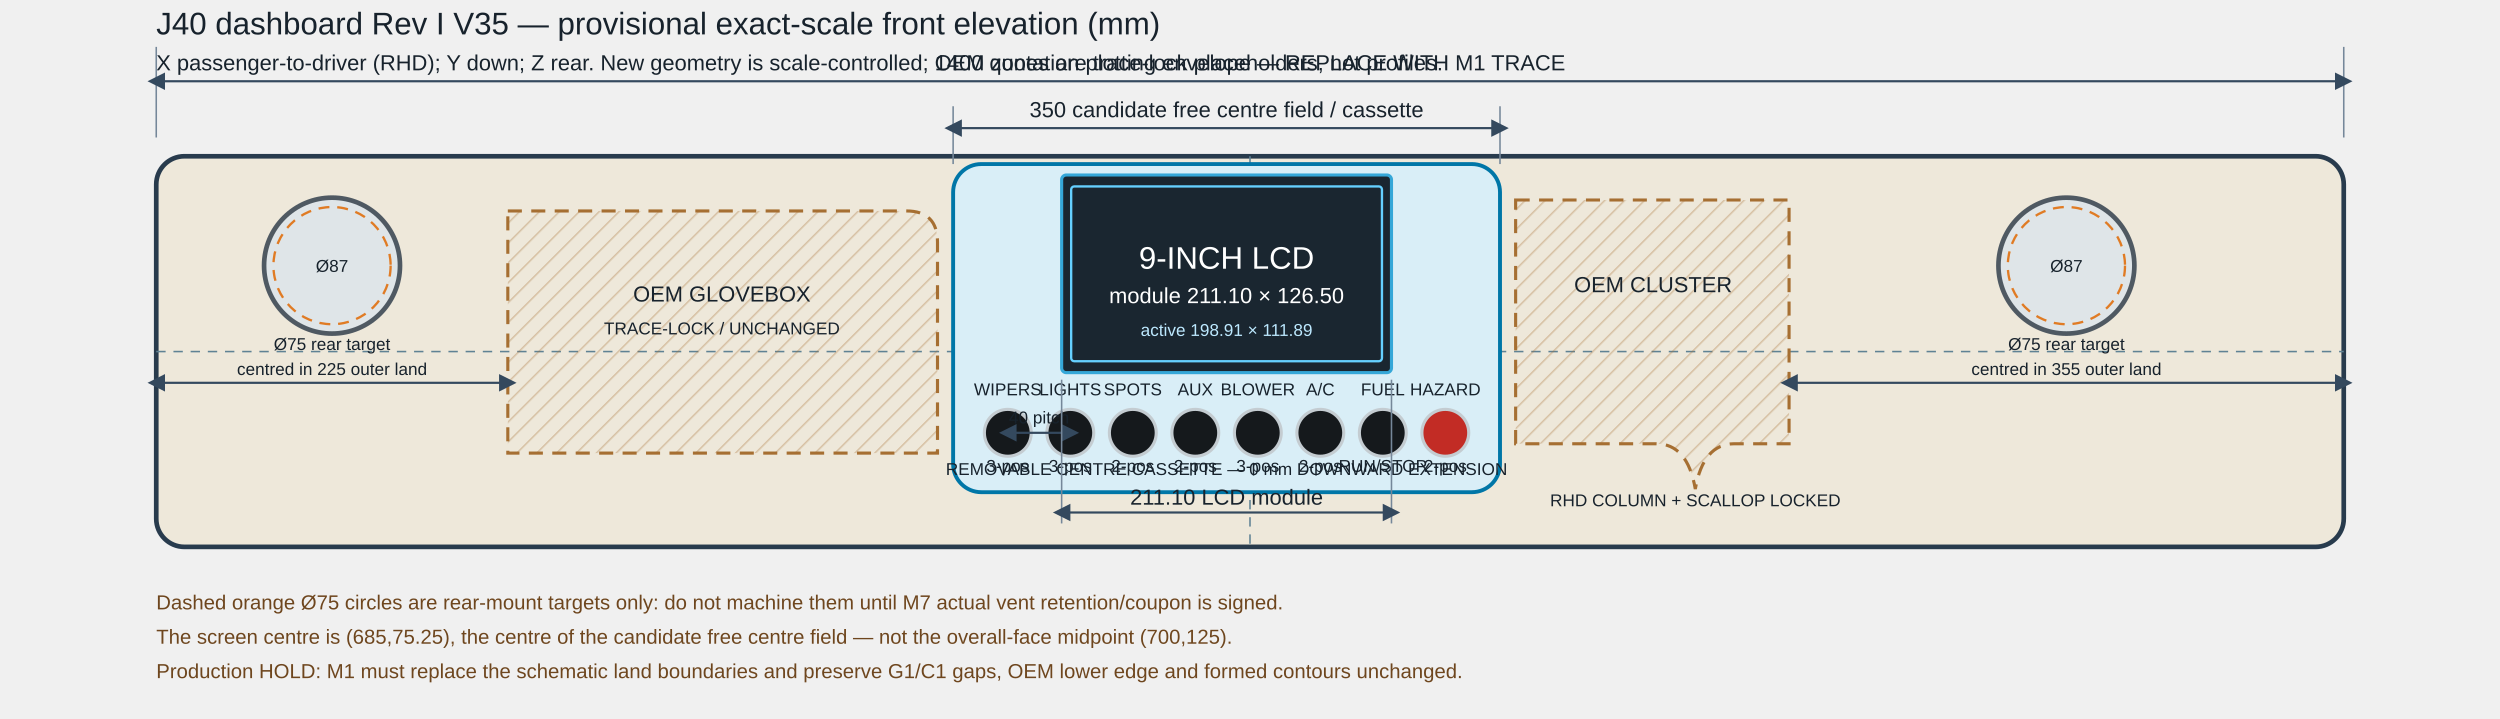
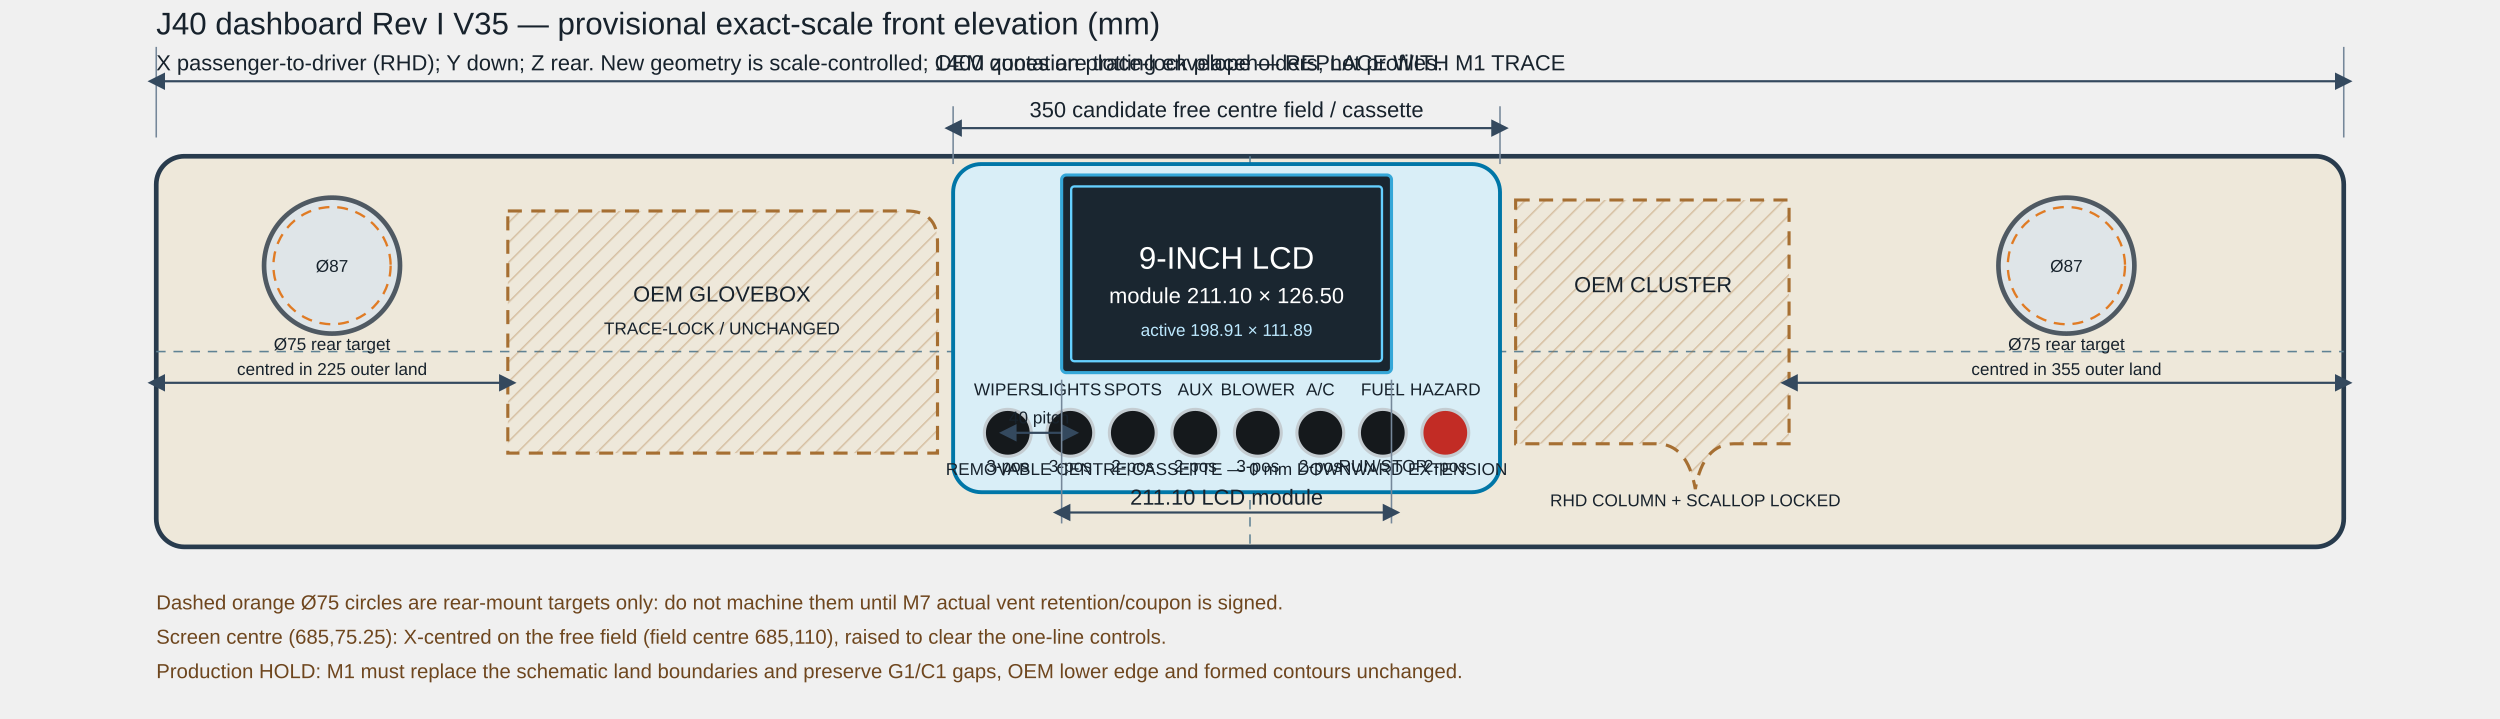
<svg xmlns="http://www.w3.org/2000/svg" width="1600mm" height="460mm" viewBox="-100 -100 1600 460">
  <defs>
    <marker id="arrow" markerWidth="8" markerHeight="8" refX="4" refY="4" orient="auto-start-reverse">
      <path d="M0 0 L8 4 L0 8 z" fill="#34495e" />
    </marker>
    <pattern id="hatch" width="9" height="9" patternUnits="userSpaceOnUse" patternTransform="rotate(45)">
      <line x1="0" y1="0" x2="0" y2="9" stroke="#a66f32" stroke-width="2" />
    </pattern>
    <style>
      text{font-family:Arial,Helvetica,sans-serif;fill:#17222c}.face{fill:#eee8da;stroke:#283b4d;stroke-width:3}.oem{fill:url(#hatch);fill-opacity:.32;stroke:#a66f32;stroke-width:2;stroke-dasharray:9 6}.cass{fill:#d9eef7;stroke:#0076a7;stroke-width:2.5}.screen{fill:#1a2630;stroke:#35a7d8;stroke-width:2}.active{fill:none;stroke:#65d0ff;stroke-width:1.5}.vent{fill:#dfe5e8;stroke:#4f5962;stroke-width:3}.rear{fill:none;stroke:#e07b24;stroke-width:1.5;stroke-dasharray:7 5}.selector{fill:#15191c;stroke:#c4ccd1;stroke-width:2}.hazard{fill:#c22c25;stroke:#c4ccd1;stroke-width:2}.datum{stroke:#5f8294;stroke-width:1;stroke-dasharray:6 5}.dim{fill:none;stroke:#34495e;stroke-width:1.4;marker-start:url(#arrow);marker-end:url(#arrow)}.ext{stroke:#758799;stroke-width:1}.t{font-size:20px}.s{font-size:14px}.xs{font-size:11px}.note{font-size:13px;fill:#6e461e}.screenText{fill:#fff}.screenSubtext{fill:#bde9ff}
    </style>
  </defs>
  <text x="0" y="-78" class="t">J40 dashboard Rev I V35 — provisional exact-scale front elevation (mm)</text>
  <text x="0" y="-55" class="s">X passenger-to-driver (RHD); Y down; Z rear. New geometry is scale-controlled; OEM zones are trace-lock placeholders, not profiles.</text>
  <rect x="0" y="0" width="1400" height="250" rx="18" class="face" />
  <line x1="700" y1="0" x2="700" y2="250" class="datum" />
  <line x1="0" y1="125" x2="1400" y2="125" class="datum" />
  <path d="M225 35 H480 Q500 35 500 55 V190 H225 Z" class="oem" />
  <text x="362" y="93" text-anchor="middle" class="s">OEM GLOVEBOX</text>
  <text x="362" y="114" text-anchor="middle" class="xs">TRACE-LOCK / UNCHANGED</text>
  <path d="M870 28 H1045 V184 H1010 Q990 184 985 213 Q980 184 960 184 H870 Z" class="oem" />
  <text x="958" y="87" text-anchor="middle" class="s">OEM CLUSTER</text>
  <text x="985" y="224" text-anchor="middle" class="xs">RHD COLUMN + SCALLOP LOCKED</text>
  <circle cx="112.5" cy="70" r="43.5" class="vent" />
  <circle cx="112.5" cy="70" r="37.5" class="rear" />
  <text x="112.5" y="74" text-anchor="middle" class="xs">Ø87</text>
  <circle cx="1222.5" cy="70" r="43.5" class="vent" />
  <circle cx="1222.5" cy="70" r="37.5" class="rear" />
  <text x="1222.5" y="74" text-anchor="middle" class="xs">Ø87</text>
  <text x="112.5" y="124" text-anchor="middle" class="xs">Ø75 rear target</text>
  <text x="1222.5" y="124" text-anchor="middle" class="xs">Ø75 rear target</text>
  <line x1="0" y1="145" x2="225" y2="145" class="dim" />
  <text x="112.5" y="140" text-anchor="middle" class="xs">centred in 225 outer land</text>
  <line x1="1045" y1="145" x2="1400" y2="145" class="dim" />
  <text x="1222.5" y="140" text-anchor="middle" class="xs">centred in 355 outer land</text>
  <rect x="510" y="5" width="350" height="210" rx="18" class="cass" />
  <text x="685" y="204" text-anchor="middle" class="xs">REMOVABLE CENTRE CASSETTE — 0 mm DOWNWARD EXTENSION</text>
  <rect x="579.45" y="12" width="211.10" height="126.50" rx="3" class="screen" />
  <rect x="585.545" y="19.305" width="198.91" height="111.89" rx="2" class="active" />
  <text x="685" y="72" text-anchor="middle" class="t screenText">9-INCH LCD</text>
  <text x="685" y="94" text-anchor="middle" class="s screenText">module 211.10 × 126.50</text>
  <text x="685" y="115" text-anchor="middle" class="xs screenSubtext">active 198.91 × 111.89</text>
  <g>
    <circle cx="545" cy="177" r="15" class="selector" />
    <circle cx="585" cy="177" r="15" class="selector" />
    <circle cx="625" cy="177" r="15" class="selector" />
    <circle cx="665" cy="177" r="15" class="selector" />
    <circle cx="705" cy="177" r="15" class="selector" />
    <circle cx="745" cy="177" r="15" class="selector" />
    <circle cx="785" cy="177" r="15" class="selector" />
    <circle cx="825" cy="177" r="15" class="hazard" />
    <text x="545" y="153" text-anchor="middle" class="xs">WIPERS</text>
    <text x="585" y="153" text-anchor="middle" class="xs">LIGHTS</text>
    <text x="625" y="153" text-anchor="middle" class="xs">SPOTS</text>
    <text x="665" y="153" text-anchor="middle" class="xs">AUX</text>
    <text x="705" y="153" text-anchor="middle" class="xs">BLOWER</text>
    <text x="745" y="153" text-anchor="middle" class="xs">A/C</text>
    <text x="785" y="153" text-anchor="middle" class="xs">FUEL</text>
    <text x="825" y="153" text-anchor="middle" class="xs">HAZARD</text>
    <text x="545" y="202" text-anchor="middle" class="xs">3-pos</text>
    <text x="585" y="202" text-anchor="middle" class="xs">3-pos</text>
    <text x="625" y="202" text-anchor="middle" class="xs">2-pos</text>
    <text x="665" y="202" text-anchor="middle" class="xs">2-pos</text>
    <text x="705" y="202" text-anchor="middle" class="xs">3-pos</text>
    <text x="745" y="202" text-anchor="middle" class="xs">2-pos</text>
    <text x="785" y="202" text-anchor="middle" class="xs">RUN/STOP</text>
    <text x="825" y="202" text-anchor="middle" class="xs">2-pos</text>
  </g>
  <line x1="510" y1="5" x2="510" y2="-32" class="ext" />
  <line x1="860" y1="5" x2="860" y2="-32" class="ext" />
  <line x1="510" y1="-18" x2="860" y2="-18" class="dim" />
  <text x="685" y="-25" text-anchor="middle" class="s">350 candidate free centre field / cassette</text>
  <line x1="545" y1="177" x2="585" y2="177" class="dim" />
  <text x="565" y="171" text-anchor="middle" class="xs">40 pitch</text>
  <line x1="579.45" y1="143" x2="579.45" y2="235" class="ext" />
  <line x1="790.55" y1="143" x2="790.55" y2="235" class="ext" />
  <line x1="579.45" y1="228" x2="790.55" y2="228" class="dim" />
  <text x="685" y="223" text-anchor="middle" class="s">211.10 LCD module</text>
  <line x1="0" y1="-12" x2="0" y2="-70" class="ext" />
  <line x1="1400" y1="-12" x2="1400" y2="-70" class="ext" />
  <line x1="0" y1="-48" x2="1400" y2="-48" class="dim" />
  <text x="700" y="-55" text-anchor="middle" class="s">1400 quotation plotting envelope — REPLACE WITH M1 TRACE</text>
  <text x="0" y="290" class="note">Dashed orange Ø75 circles are rear-mount targets only: do not machine them until M7 actual vent retention/coupon is signed.</text>
-   <text x="0" y="312" class="note">The screen centre is (685,75.25), the centre of the candidate free centre field — not the overall-face midpoint (700,125).</text>
+   <text x="0" y="312" class="note">Screen centre (685,75.25): X-centred on the free field (field centre 685,110), raised to clear the one-line controls.</text>
  <text x="0" y="334" class="note">Production HOLD: M1 must replace the schematic land boundaries and preserve G1/C1 gaps, OEM lower edge and formed contours unchanged.</text>
</svg>
